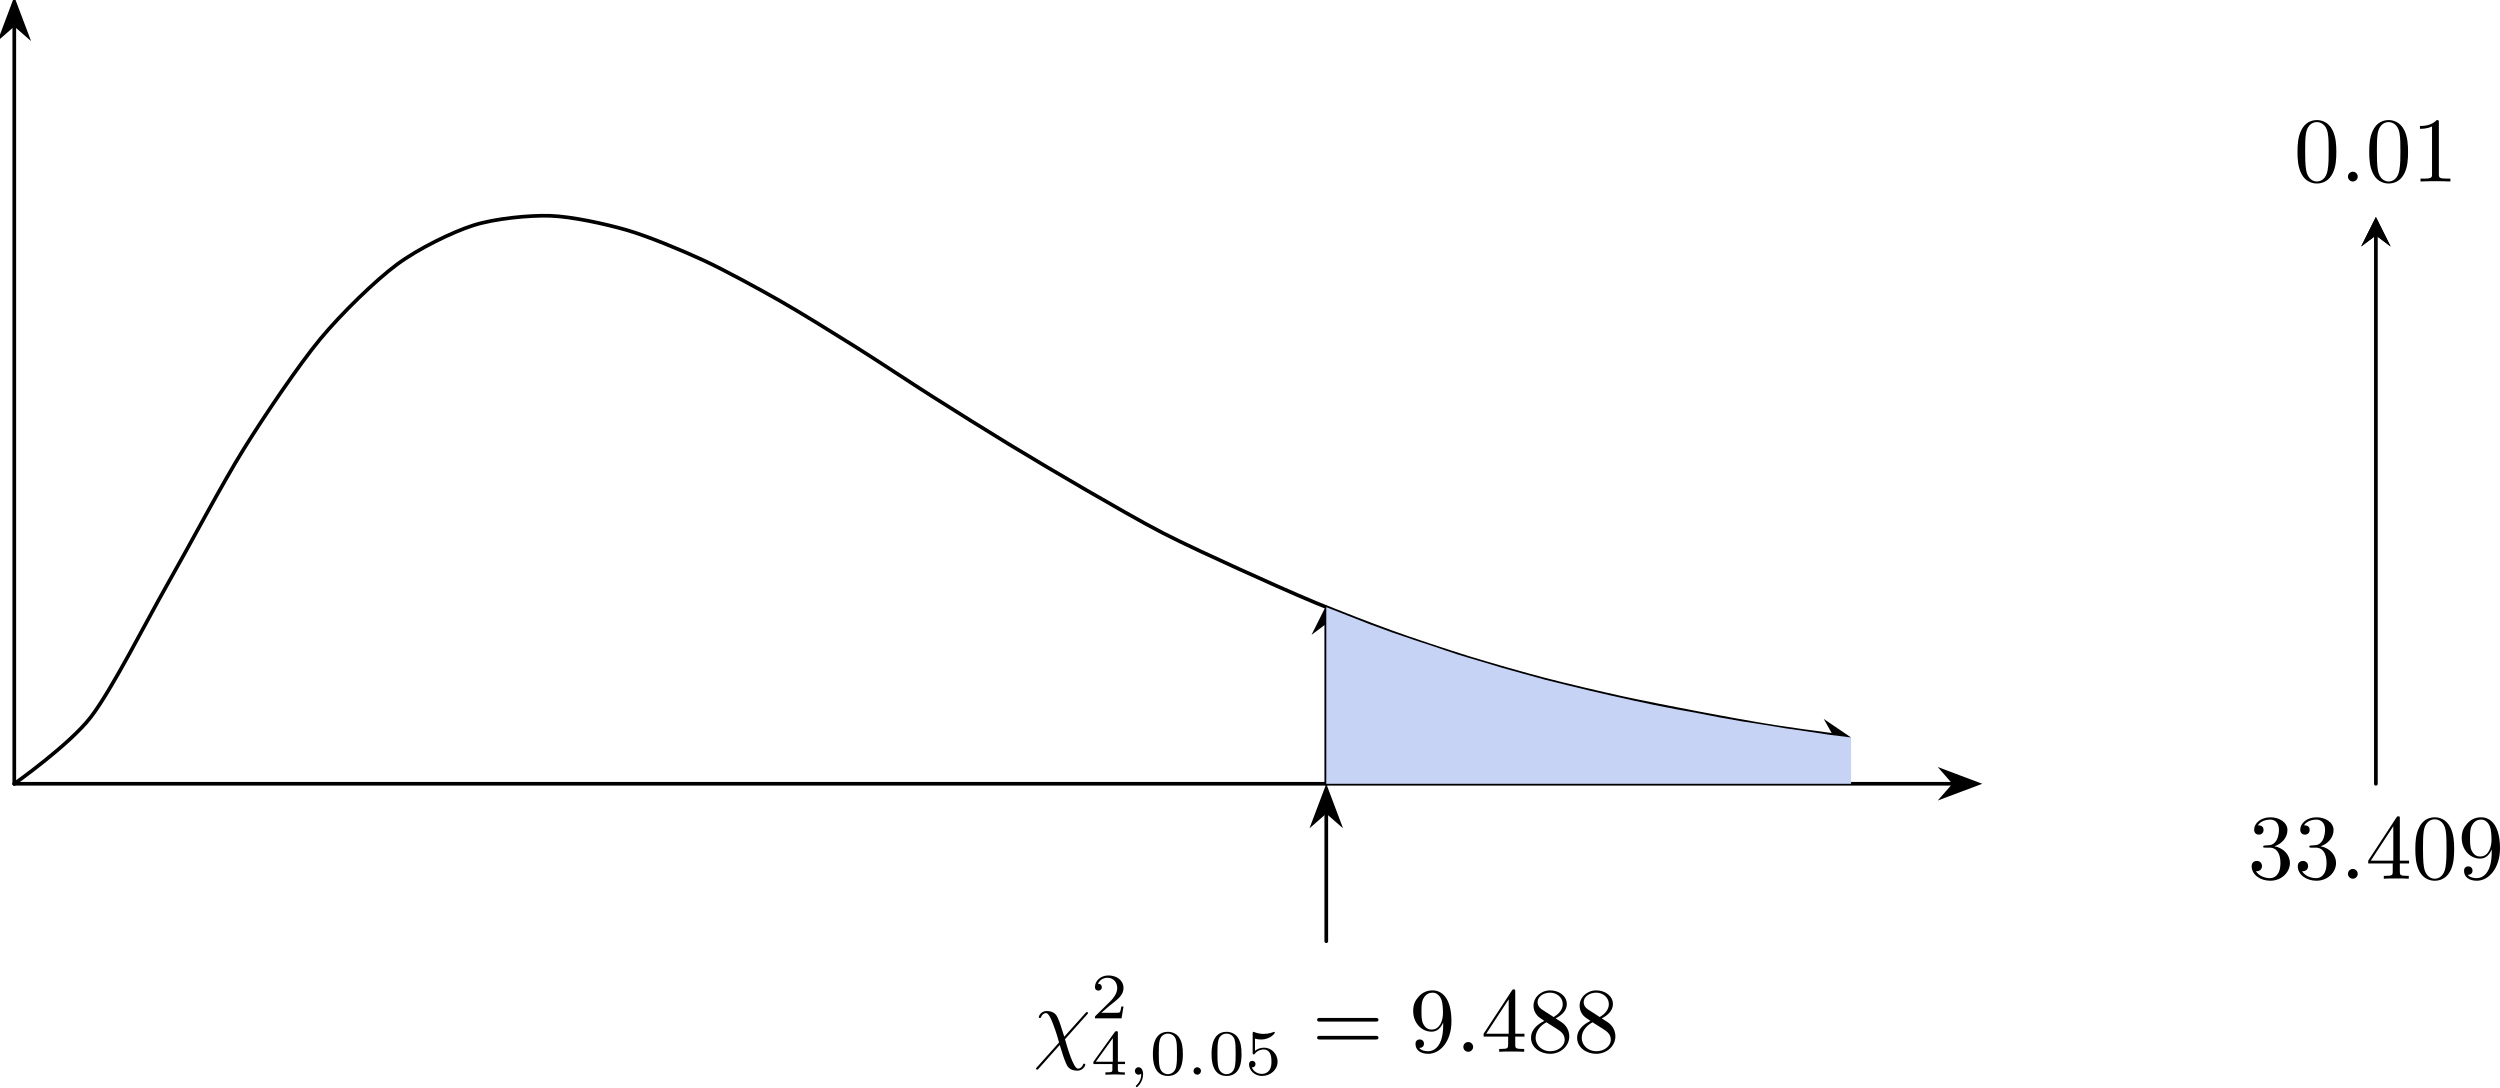
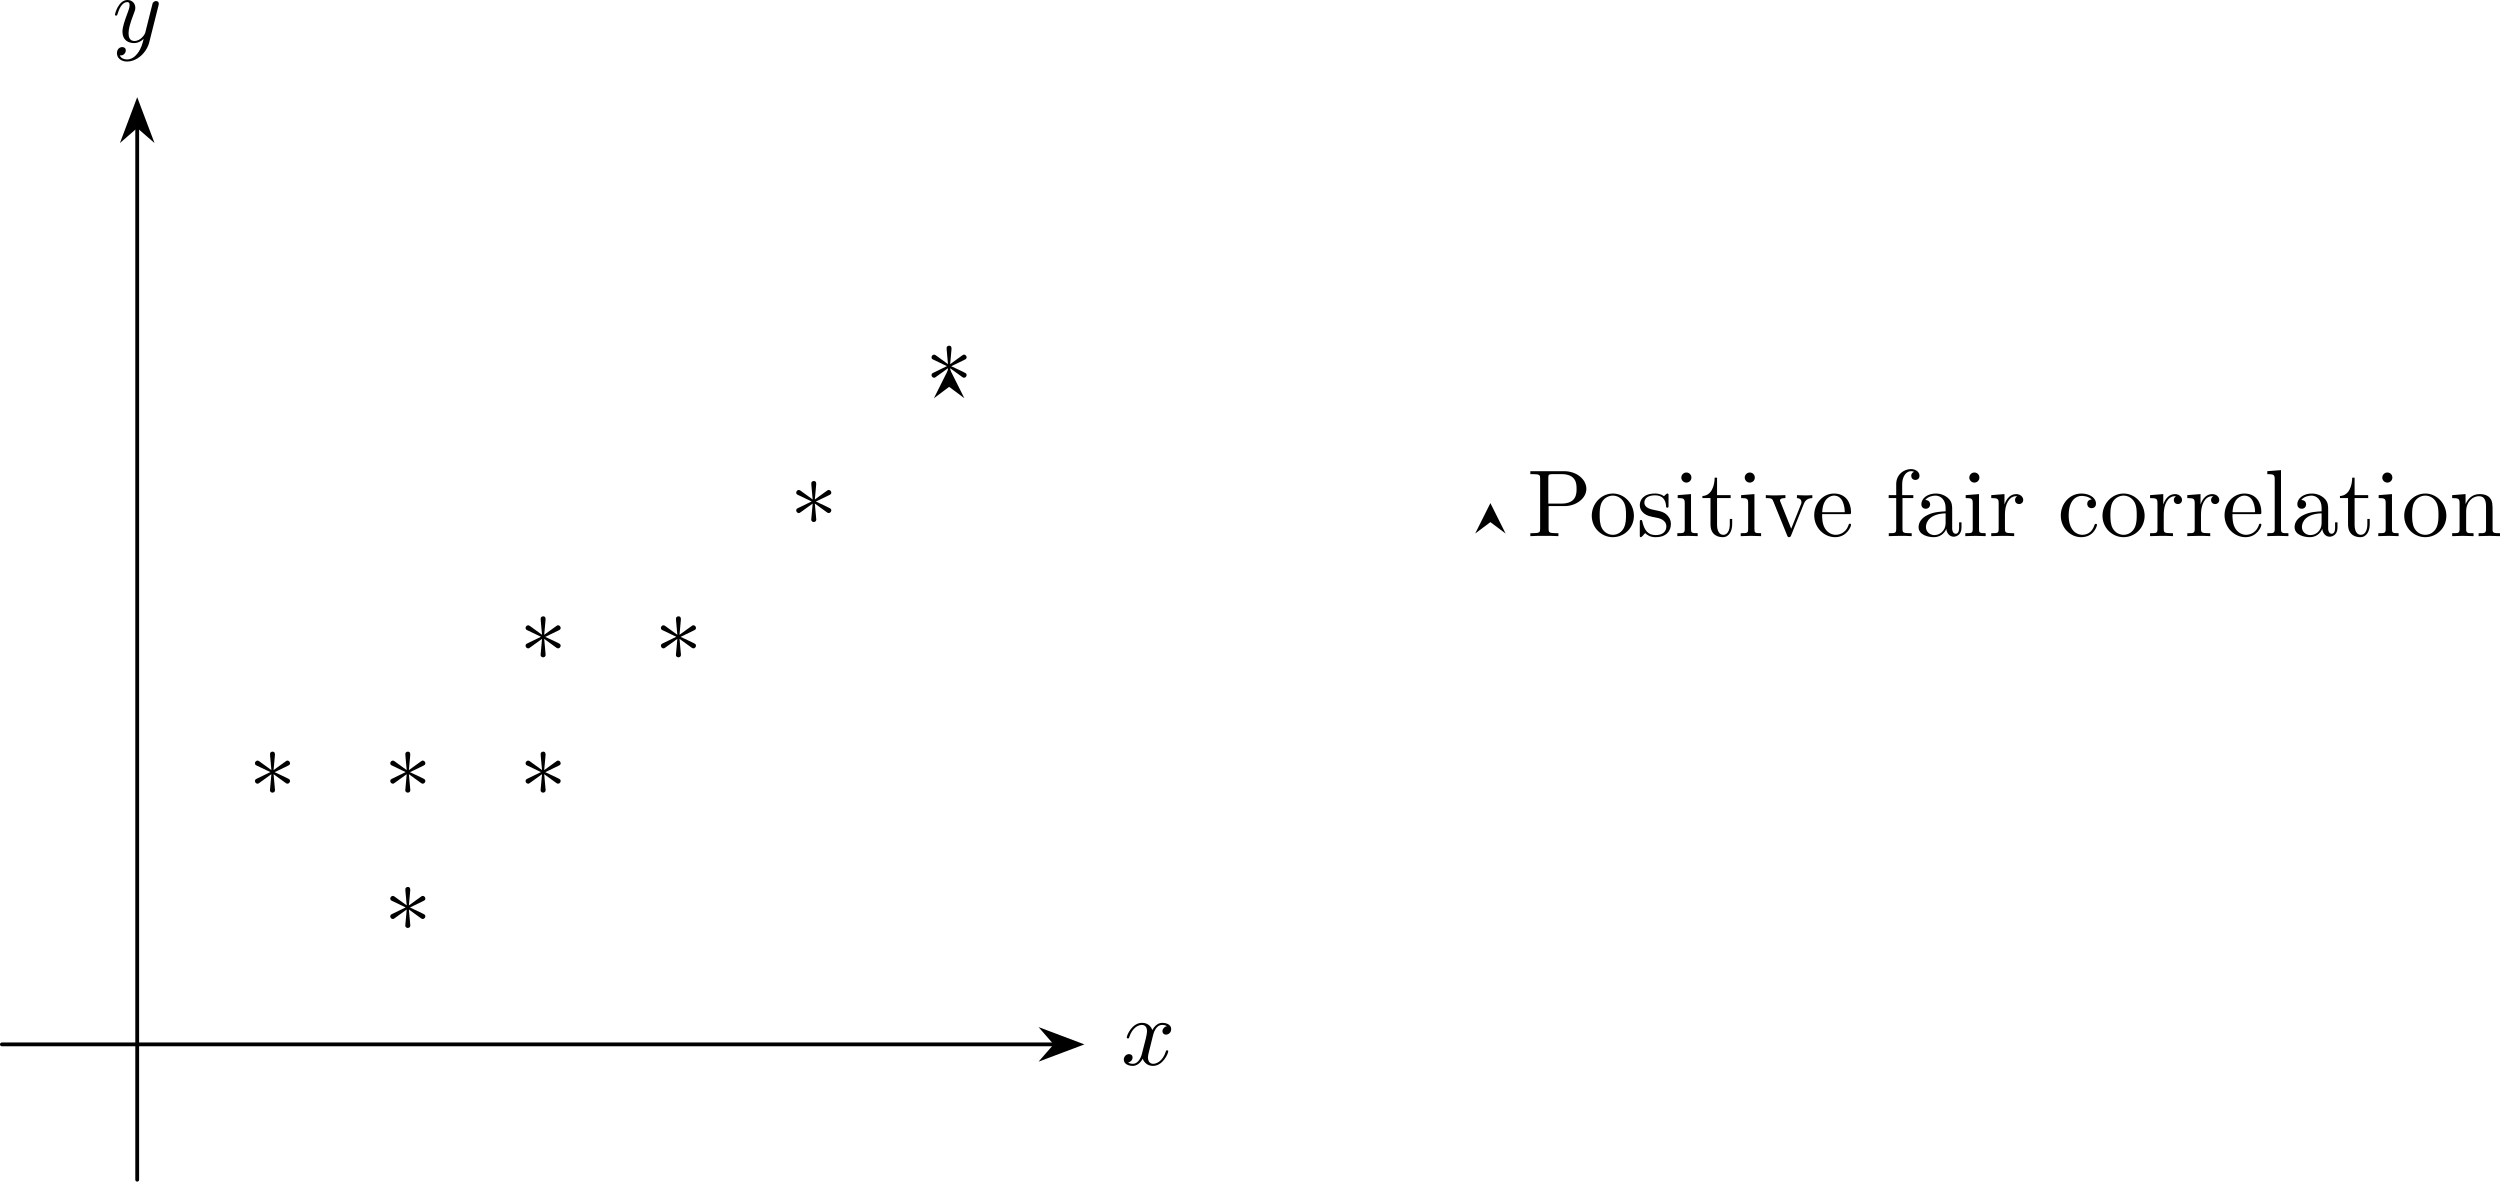
- <svg xmlns="http://www.w3.org/2000/svg" xmlns:xlink="http://www.w3.org/1999/xlink" version="1.1" width="378.102pt" height="164.419pt" viewBox=".35 17.533 378.102 164.419">
+ <svg xmlns="http://www.w3.org/2000/svg" xmlns:xlink="http://www.w3.org/1999/xlink" version="1.1" width="366.596pt" height="173.268pt" viewBox="-0 21.666 366.596 173.268">
  <defs>
-     <path id="g17-58" d="M1.583-.398C1.583-.649 1.374-.802 1.186-.802C.955-.802 .781-.614 .781-.404C.781-.153 .99 0 1.179 0C1.409 0 1.583-.188 1.583-.398Z" />
-     <path id="g17-59" d="M1.471-.112C1.471 .272 1.402 .718 .928 1.165C.9 1.193 .879 1.213 .879 1.248C.879 1.297 .934 1.346 .976 1.346C1.074 1.346 1.667 .788 1.667-.042C1.667-.474 1.499-.802 1.179-.802C.948-.802 .781-.621 .781-.404C.781-.181 .941 0 1.186 0C1.353 0 1.465-.112 1.471-.112Z" />
-     <use id="g18-46" xlink:href="#g13-46" transform="scale(.913242)" />
-     <use id="g18-48" xlink:href="#g13-48" transform="scale(.913242)" />
-     <use id="g18-49" xlink:href="#g13-49" transform="scale(.913242)" />
-     <use id="g18-51" xlink:href="#g13-51" transform="scale(.913242)" />
-     <use id="g18-52" xlink:href="#g13-52" transform="scale(.913242)" />
-     <use id="g18-56" xlink:href="#g13-56" transform="scale(.913242)" />
-     <use id="g18-57" xlink:href="#g13-57" transform="scale(.913242)" />
-     <use id="g18-61" xlink:href="#g13-61" transform="scale(.913242)" />
-     <path id="g19-48" d="M3.599-2.225C3.599-2.992 3.508-3.543 3.187-4.031C2.971-4.352 2.538-4.631 1.981-4.631C.363-4.631 .363-2.727 .363-2.225S.363 .139 1.981 .139S3.599-1.723 3.599-2.225ZM1.981-.056C1.66-.056 1.234-.244 1.095-.816C.997-1.227 .997-1.799 .997-2.315C.997-2.824 .997-3.354 1.102-3.738C1.248-4.289 1.695-4.435 1.981-4.435C2.357-4.435 2.72-4.205 2.845-3.801C2.957-3.424 2.964-2.922 2.964-2.315C2.964-1.799 2.964-1.283 2.873-.844C2.734-.209 2.26-.056 1.981-.056Z" />
-     <path id="g19-50" d="M3.522-1.269H3.285C3.264-1.116 3.194-.704 3.103-.635C3.048-.593 2.511-.593 2.413-.593H1.13C1.862-1.241 2.106-1.437 2.525-1.764C3.041-2.176 3.522-2.608 3.522-3.271C3.522-4.115 2.783-4.631 1.89-4.631C1.025-4.631 .439-4.024 .439-3.382C.439-3.027 .739-2.992 .809-2.992C.976-2.992 1.179-3.11 1.179-3.361C1.179-3.487 1.13-3.731 .767-3.731C.983-4.226 1.458-4.38 1.785-4.38C2.483-4.38 2.845-3.836 2.845-3.271C2.845-2.664 2.413-2.183 2.19-1.932L.509-.272C.439-.209 .439-.195 .439 0H3.313L3.522-1.269Z" />
-     <path id="g19-52" d="M3.689-1.144V-1.395H2.915V-4.505C2.915-4.652 2.915-4.7 2.762-4.7C2.678-4.7 2.65-4.7 2.58-4.603L.272-1.395V-1.144H2.322V-.572C2.322-.335 2.322-.251 1.757-.251H1.569V0C1.918-.014 2.364-.028 2.615-.028C2.873-.028 3.32-.014 3.668 0V-.251H3.48C2.915-.251 2.915-.335 2.915-.572V-1.144H3.689ZM2.371-3.947V-1.395H.53L2.371-3.947Z" />
-     <path id="g19-53" d="M1.081-3.891C1.437-3.801 1.646-3.801 1.757-3.801C2.678-3.801 3.222-4.428 3.222-4.533C3.222-4.61 3.173-4.631 3.138-4.631C3.124-4.631 3.11-4.631 3.082-4.61C2.915-4.547 2.545-4.407 2.029-4.407C1.834-4.407 1.465-4.421 1.011-4.596C.941-4.631 .928-4.631 .921-4.631C.83-4.631 .83-4.554 .83-4.442V-2.385C.83-2.267 .83-2.183 .941-2.183C1.004-2.183 1.011-2.197 1.081-2.28C1.381-2.664 1.806-2.72 2.05-2.72C2.469-2.72 2.657-2.385 2.692-2.329C2.817-2.099 2.859-1.834 2.859-1.43C2.859-1.22 2.859-.809 2.65-.502C2.476-.251 2.176-.084 1.834-.084C1.381-.084 .914-.335 .739-.795C1.004-.774 1.137-.948 1.137-1.137C1.137-1.437 .879-1.492 .788-1.492C.774-1.492 .439-1.492 .439-1.116C.439-.488 1.011 .139 1.848 .139C2.741 .139 3.522-.523 3.522-1.402C3.522-2.19 2.922-2.915 2.057-2.915C1.75-2.915 1.388-2.838 1.081-2.573V-3.891Z" />
-     <use id="g16-31" xlink:href="#g8-31" transform="scale(.913242)" />
-     <use id="g16-58" xlink:href="#g8-58" transform="scale(.913242)" />
-     <path id="g13-46" d="M2.095-.578C2.095-.895 1.833-1.156 1.516-1.156S.938-.895 .938-.578S1.2 0 1.516 0S2.095-.262 2.095-.578Z" />
-     <path id="g13-48" d="M5.018-3.491C5.018-4.364 4.964-5.236 4.582-6.044C4.08-7.091 3.185-7.265 2.727-7.265C2.073-7.265 1.276-6.982 .829-5.967C.48-5.215 .425-4.364 .425-3.491C.425-2.673 .469-1.691 .916-.862C1.385 .022 2.182 .24 2.716 .24C3.305 .24 4.135 .011 4.615-1.025C4.964-1.778 5.018-2.629 5.018-3.491ZM2.716 0C2.291 0 1.647-.273 1.451-1.32C1.331-1.975 1.331-2.978 1.331-3.622C1.331-4.32 1.331-5.04 1.418-5.629C1.625-6.927 2.444-7.025 2.716-7.025C3.076-7.025 3.796-6.829 4.004-5.749C4.113-5.138 4.113-4.309 4.113-3.622C4.113-2.804 4.113-2.062 3.993-1.364C3.829-.327 3.207 0 2.716 0Z" />
-     <path id="g13-49" d="M3.207-6.982C3.207-7.244 3.207-7.265 2.956-7.265C2.28-6.567 1.32-6.567 .971-6.567V-6.229C1.189-6.229 1.833-6.229 2.4-6.513V-.862C2.4-.469 2.367-.338 1.385-.338H1.036V0C1.418-.033 2.367-.033 2.804-.033S4.189-.033 4.571 0V-.338H4.222C3.24-.338 3.207-.458 3.207-.862V-6.982Z" />
-     <path id="g13-51" d="M3.164-3.84C4.058-4.135 4.691-4.898 4.691-5.76C4.691-6.655 3.731-7.265 2.684-7.265C1.582-7.265 .753-6.611 .753-5.782C.753-5.422 .993-5.215 1.309-5.215C1.647-5.215 1.865-5.455 1.865-5.771C1.865-6.316 1.353-6.316 1.189-6.316C1.527-6.851 2.247-6.993 2.64-6.993C3.087-6.993 3.687-6.753 3.687-5.771C3.687-5.64 3.665-5.007 3.382-4.527C3.055-4.004 2.684-3.971 2.411-3.96C2.324-3.949 2.062-3.927 1.985-3.927C1.898-3.916 1.822-3.905 1.822-3.796C1.822-3.676 1.898-3.676 2.084-3.676H2.564C3.458-3.676 3.862-2.935 3.862-1.865C3.862-.382 3.109-.065 2.629-.065C2.16-.065 1.342-.251 .96-.895C1.342-.84 1.68-1.08 1.68-1.495C1.68-1.887 1.385-2.105 1.069-2.105C.807-2.105 .458-1.953 .458-1.473C.458-.48 1.473 .24 2.662 .24C3.993 .24 4.985-.753 4.985-1.865C4.985-2.76 4.298-3.611 3.164-3.84Z" />
-     <path id="g13-52" d="M3.207-1.8V-.851C3.207-.458 3.185-.338 2.378-.338H2.149V0C2.596-.033 3.164-.033 3.622-.033S4.658-.033 5.105 0V-.338H4.876C4.069-.338 4.047-.458 4.047-.851V-1.8H5.138V-2.138H4.047V-7.102C4.047-7.32 4.047-7.385 3.873-7.385C3.775-7.385 3.742-7.385 3.655-7.255L.305-2.138V-1.8H3.207ZM3.273-2.138H.611L3.273-6.207V-2.138Z" />
-     <path id="g13-56" d="M1.778-4.985C1.276-5.313 1.233-5.684 1.233-5.869C1.233-6.535 1.942-6.993 2.716-6.993C3.513-6.993 4.211-6.425 4.211-5.64C4.211-5.018 3.785-4.495 3.131-4.113L1.778-4.985ZM3.371-3.949C4.156-4.353 4.691-4.92 4.691-5.64C4.691-6.644 3.72-7.265 2.727-7.265C1.636-7.265 .753-6.458 .753-5.444C.753-5.247 .775-4.756 1.233-4.244C1.353-4.113 1.756-3.84 2.029-3.655C1.396-3.338 .458-2.727 .458-1.647C.458-.491 1.571 .24 2.716 .24C3.949 .24 4.985-.665 4.985-1.833C4.985-2.225 4.865-2.716 4.451-3.175C4.244-3.404 4.069-3.513 3.371-3.949ZM2.28-3.491L3.622-2.64C3.927-2.433 4.44-2.105 4.44-1.44C4.44-.633 3.622-.065 2.727-.065C1.789-.065 1.004-.742 1.004-1.647C1.004-2.28 1.353-2.978 2.28-3.491Z" />
-     <path id="g13-57" d="M4.004-3.469V-3.12C4.004-.567 2.869-.065 2.236-.065C2.051-.065 1.462-.087 1.167-.458C1.647-.458 1.735-.775 1.735-.96C1.735-1.298 1.473-1.462 1.233-1.462C1.058-1.462 .731-1.364 .731-.938C.731-.207 1.32 .24 2.247 .24C3.655 .24 4.985-1.244 4.985-3.589C4.985-6.524 3.731-7.265 2.76-7.265C2.16-7.265 1.625-7.069 1.156-6.578C.709-6.087 .458-5.629 .458-4.811C.458-3.447 1.418-2.378 2.64-2.378C3.305-2.378 3.753-2.836 4.004-3.469ZM2.651-2.629C2.476-2.629 1.975-2.629 1.636-3.316C1.44-3.72 1.44-4.265 1.44-4.8C1.44-5.389 1.44-5.902 1.669-6.305C1.964-6.851 2.378-6.993 2.76-6.993C3.262-6.993 3.622-6.622 3.807-6.131C3.938-5.782 3.982-5.095 3.982-4.593C3.982-3.687 3.611-2.629 2.651-2.629Z" />
-     <path id="g13-61" d="M7.495-3.567C7.658-3.567 7.865-3.567 7.865-3.785S7.658-4.004 7.505-4.004H.971C.818-4.004 .611-4.004 .611-3.785S.818-3.567 .982-3.567H7.495ZM7.505-1.451C7.658-1.451 7.865-1.451 7.865-1.669S7.658-1.887 7.495-1.887H.982C.818-1.887 .611-1.887 .611-1.669S.818-1.451 .971-1.451H7.505Z" />
-     <path id="g8-31" d="M6.36-4.396C6.48-4.516 6.48-4.538 6.48-4.571C6.48-4.636 6.436-4.702 6.349-4.702C6.284-4.702 6.24-4.647 6.175-4.571L3.676-1.789C3.24-3.175 3.153-3.447 2.902-4.025C2.782-4.276 2.542-4.822 1.582-4.822C.949-4.822 .665-4.255 .665-4.102C.665-4.091 .665-3.993 .796-3.993C.895-3.993 .916-4.058 .938-4.113C1.102-4.538 1.451-4.582 1.516-4.582C1.844-4.582 2.171-3.753 2.356-3.273C2.705-2.411 3.055-1.145 3.055-1.113C3.055-1.102 3.055-1.08 2.967-.993L.458 1.811C.338 1.931 .338 1.953 .338 1.985C.338 2.051 .404 2.116 .469 2.116C.545 2.116 .6 2.04 .644 1.996L3.142-.807C3.491 .327 3.622 .753 3.884 1.364C4.025 1.691 4.265 2.236 5.236 2.236C5.869 2.236 6.164 1.669 6.164 1.527C6.164 1.473 6.142 1.407 6.033 1.407S5.913 1.451 5.88 1.56C5.782 1.822 5.509 1.996 5.302 1.996C4.745 1.996 4.004-.644 3.764-1.484L6.36-4.396Z" />
-     <path id="g8-58" d="M2.095-.578C2.095-.895 1.833-1.156 1.516-1.156S.938-.895 .938-.578S1.2 0 1.516 0S2.095-.262 2.095-.578Z" />
+     <use id="g18-80" xlink:href="#g13-80" transform="scale(.913242)" />
+     <use id="g18-97" xlink:href="#g13-97" transform="scale(.913242)" />
+     <use id="g18-99" xlink:href="#g13-99" transform="scale(.913242)" />
+     <use id="g18-101" xlink:href="#g13-101" transform="scale(.913242)" />
+     <use id="g18-102" xlink:href="#g13-102" transform="scale(.913242)" />
+     <use id="g18-105" xlink:href="#g13-105" transform="scale(.913242)" />
+     <use id="g18-108" xlink:href="#g13-108" transform="scale(.913242)" />
+     <use id="g18-110" xlink:href="#g13-110" transform="scale(.913242)" />
+     <use id="g18-111" xlink:href="#g13-111" transform="scale(.913242)" />
+     <use id="g18-114" xlink:href="#g13-114" transform="scale(.913242)" />
+     <use id="g18-115" xlink:href="#g13-115" transform="scale(.913242)" />
+     <use id="g18-116" xlink:href="#g13-116" transform="scale(.913242)" />
+     <use id="g18-118" xlink:href="#g13-118" transform="scale(.913242)" />
+     <path id="g14-3" d="M2.74-4.254C2.75-4.394 2.75-4.633 2.491-4.633C2.331-4.633 2.202-4.503 2.232-4.374V-4.244L2.371-2.7L1.096-3.626C1.006-3.676 .986-3.696 .917-3.696C.777-3.696 .648-3.557 .648-3.417C.648-3.258 .747-3.218 .847-3.168L2.262-2.491L.887-1.823C.727-1.743 .648-1.704 .648-1.554S.777-1.275 .917-1.275C.986-1.275 1.006-1.275 1.255-1.465L2.371-2.271L2.222-.598C2.222-.389 2.401-.339 2.481-.339C2.6-.339 2.75-.408 2.75-.598L2.6-2.271L3.875-1.345C3.965-1.295 3.985-1.275 4.055-1.275C4.194-1.275 4.324-1.415 4.324-1.554C4.324-1.704 4.234-1.753 4.115-1.813C3.517-2.112 3.497-2.112 2.71-2.481L4.085-3.148C4.244-3.228 4.324-3.268 4.324-3.417S4.194-3.696 4.055-3.696C3.985-3.696 3.965-3.696 3.716-3.507L2.6-2.7L2.74-4.254Z" />
+     <use id="g16-120" xlink:href="#g8-120" transform="scale(.913242)" />
+     <use id="g16-121" xlink:href="#g8-121" transform="scale(.913242)" />
+     <path id="g13-80" d="M2.476-3.447H4.32C5.629-3.447 6.807-4.331 6.807-5.422C6.807-6.491 5.727-7.451 4.233-7.451H.382V-7.113H.644C1.484-7.113 1.505-6.993 1.505-6.6V-.851C1.505-.458 1.484-.338 .644-.338H.382V0C.764-.033 1.571-.033 1.985-.033S3.218-.033 3.6 0V-.338H3.338C2.498-.338 2.476-.458 2.476-.851V-3.447ZM2.444-3.731V-6.676C2.444-7.036 2.465-7.113 2.978-7.113H3.949C5.684-7.113 5.684-5.956 5.684-5.422C5.684-4.909 5.684-3.731 3.949-3.731H2.444Z" />
+     <path id="g13-97" d="M3.633-.829C3.676-.393 3.971 .065 4.484 .065C4.713 .065 5.378-.087 5.378-.971V-1.582H5.105V-.971C5.105-.338 4.833-.273 4.713-.273C4.353-.273 4.309-.764 4.309-.818V-3C4.309-3.458 4.309-3.884 3.916-4.287C3.491-4.713 2.945-4.887 2.422-4.887C1.527-4.887 .775-4.375 .775-3.655C.775-3.327 .993-3.142 1.276-3.142C1.582-3.142 1.778-3.36 1.778-3.644C1.778-3.775 1.724-4.135 1.222-4.145C1.516-4.527 2.051-4.647 2.4-4.647C2.935-4.647 3.556-4.222 3.556-3.251V-2.847C3-2.815 2.236-2.782 1.549-2.455C.731-2.084 .458-1.516 .458-1.036C.458-.153 1.516 .12 2.204 .12C2.924 .12 3.425-.316 3.633-.829ZM3.556-2.618V-1.527C3.556-.491 2.771-.12 2.28-.12C1.745-.12 1.298-.502 1.298-1.047C1.298-1.647 1.756-2.553 3.556-2.618Z" />
+     <path id="g13-99" d="M1.276-2.378C1.276-4.156 2.171-4.615 2.749-4.615C2.847-4.615 3.535-4.604 3.916-4.211C3.469-4.178 3.404-3.851 3.404-3.709C3.404-3.425 3.6-3.207 3.905-3.207C4.189-3.207 4.407-3.393 4.407-3.72C4.407-4.462 3.578-4.887 2.738-4.887C1.375-4.887 .371-3.709 .371-2.356C.371-.96 1.451 .12 2.716 .12C4.178 .12 4.527-1.189 4.527-1.298S4.418-1.407 4.385-1.407C4.287-1.407 4.265-1.364 4.244-1.298C3.927-.284 3.218-.153 2.815-.153C2.236-.153 1.276-.622 1.276-2.378Z" />
+     <path id="g13-101" d="M1.222-2.749C1.287-4.375 2.204-4.647 2.575-4.647C3.698-4.647 3.807-3.175 3.807-2.749H1.222ZM1.211-2.52H4.255C4.495-2.52 4.527-2.52 4.527-2.749C4.527-3.829 3.938-4.887 2.575-4.887C1.309-4.887 .305-3.764 .305-2.4C.305-.938 1.451 .12 2.705 .12C4.036 .12 4.527-1.091 4.527-1.298C4.527-1.407 4.44-1.429 4.385-1.429C4.287-1.429 4.265-1.364 4.244-1.276C3.862-.153 2.88-.153 2.771-.153C2.225-.153 1.789-.48 1.538-.884C1.211-1.407 1.211-2.127 1.211-2.52Z" />
+     <path id="g13-102" d="M1.909-4.702V-5.967C1.909-6.927 2.433-7.451 2.913-7.451C2.945-7.451 3.109-7.451 3.273-7.375C3.142-7.331 2.945-7.189 2.945-6.916C2.945-6.665 3.12-6.447 3.415-6.447C3.731-6.447 3.895-6.665 3.895-6.927C3.895-7.331 3.491-7.691 2.913-7.691C2.149-7.691 1.222-7.113 1.222-5.956V-4.702H.36V-4.364H1.222V-.829C1.222-.338 1.102-.338 .371-.338V0C.796-.011 1.309-.033 1.615-.033C2.051-.033 2.564-.033 3 0V-.338H2.771C1.964-.338 1.942-.458 1.942-.851V-4.364H3.185V-4.702H1.909Z" />
+     <path id="g13-105" d="M1.931-4.822L.404-4.702V-4.364C1.113-4.364 1.211-4.298 1.211-3.764V-.829C1.211-.338 1.091-.338 .36-.338V0C.709-.011 1.298-.033 1.56-.033C1.942-.033 2.324-.011 2.695 0V-.338C1.975-.338 1.931-.393 1.931-.818V-4.822ZM1.975-6.72C1.975-7.069 1.702-7.298 1.396-7.298C1.058-7.298 .818-7.004 .818-6.72C.818-6.425 1.058-6.142 1.396-6.142C1.702-6.142 1.975-6.371 1.975-6.72Z" />
+     <path id="g13-108" d="M1.931-7.571L.36-7.451V-7.113C1.124-7.113 1.211-7.036 1.211-6.502V-.829C1.211-.338 1.091-.338 .36-.338V0C.72-.011 1.298-.033 1.571-.033S2.378-.011 2.782 0V-.338C2.051-.338 1.931-.338 1.931-.829V-7.571Z" />
+     <path id="g13-110" d="M1.2-3.753V-.829C1.2-.338 1.08-.338 .349-.338V0C.731-.011 1.287-.033 1.582-.033C1.865-.033 2.433-.011 2.804 0V-.338C2.073-.338 1.953-.338 1.953-.829V-2.836C1.953-3.971 2.727-4.582 3.425-4.582C4.113-4.582 4.233-3.993 4.233-3.371V-.829C4.233-.338 4.113-.338 3.382-.338V0C3.764-.011 4.32-.033 4.615-.033C4.898-.033 5.465-.011 5.836 0V-.338C5.269-.338 4.996-.338 4.985-.665V-2.749C4.985-3.687 4.985-4.025 4.647-4.418C4.495-4.604 4.135-4.822 3.502-4.822C2.705-4.822 2.193-4.353 1.887-3.676V-4.822L.349-4.702V-4.364C1.113-4.364 1.2-4.287 1.2-3.753Z" />
+     <path id="g13-111" d="M5.138-2.335C5.138-3.731 4.047-4.887 2.727-4.887C1.364-4.887 .305-3.698 .305-2.335C.305-.927 1.44 .12 2.716 .12C4.036 .12 5.138-.949 5.138-2.335ZM2.727-.153C2.258-.153 1.778-.382 1.484-.884C1.211-1.364 1.211-2.029 1.211-2.422C1.211-2.847 1.211-3.436 1.473-3.916C1.767-4.418 2.28-4.647 2.716-4.647C3.196-4.647 3.665-4.407 3.949-3.938S4.233-2.836 4.233-2.422C4.233-2.029 4.233-1.44 3.993-.96C3.753-.469 3.273-.153 2.727-.153Z" />
+     <path id="g13-114" d="M1.822-3.622V-4.822L.305-4.702V-4.364C1.069-4.364 1.156-4.287 1.156-3.753V-.829C1.156-.338 1.036-.338 .305-.338V0C.731-.011 1.244-.033 1.549-.033C1.985-.033 2.498-.033 2.935 0V-.338H2.705C1.898-.338 1.876-.458 1.876-.851V-2.531C1.876-3.611 2.335-4.582 3.164-4.582C3.24-4.582 3.262-4.582 3.284-4.571C3.251-4.56 3.033-4.429 3.033-4.145C3.033-3.84 3.262-3.676 3.502-3.676C3.698-3.676 3.971-3.807 3.971-4.156S3.633-4.822 3.164-4.822C2.367-4.822 1.975-4.091 1.822-3.622Z" />
+     <path id="g13-115" d="M2.269-2.116C2.509-2.073 3.404-1.898 3.404-1.113C3.404-.556 3.022-.12 2.171-.12C1.255-.12 .862-.742 .655-1.669C.622-1.811 .611-1.855 .502-1.855C.36-1.855 .36-1.778 .36-1.582V-.142C.36 .044 .36 .12 .48 .12C.535 .12 .545 .109 .753-.098C.775-.12 .775-.142 .971-.349C1.451 .109 1.942 .12 2.171 .12C3.425 .12 3.927-.611 3.927-1.396C3.927-1.975 3.6-2.302 3.469-2.433C3.109-2.782 2.684-2.869 2.225-2.956C1.615-3.076 .884-3.218 .884-3.851C.884-4.233 1.167-4.68 2.105-4.68C3.305-4.68 3.36-3.698 3.382-3.36C3.393-3.262 3.491-3.262 3.513-3.262C3.655-3.262 3.655-3.316 3.655-3.524V-4.625C3.655-4.811 3.655-4.887 3.535-4.887C3.48-4.887 3.458-4.887 3.316-4.756C3.284-4.713 3.175-4.615 3.131-4.582C2.716-4.887 2.269-4.887 2.105-4.887C.775-4.887 .36-4.156 .36-3.545C.36-3.164 .535-2.858 .829-2.618C1.178-2.335 1.484-2.269 2.269-2.116Z" />
+     <path id="g13-116" d="M1.887-4.364H3.447V-4.702H1.887V-6.709H1.615C1.604-5.815 1.276-4.647 .207-4.604V-4.364H1.135V-1.353C1.135-.011 2.149 .12 2.542 .12C3.316 .12 3.622-.655 3.622-1.353V-1.975H3.349V-1.375C3.349-.567 3.022-.153 2.618-.153C1.887-.153 1.887-1.145 1.887-1.331V-4.364Z" />
+     <path id="g13-118" d="M4.538-3.633C4.636-3.884 4.822-4.353 5.542-4.364V-4.702C5.291-4.68 4.975-4.669 4.724-4.669C4.462-4.669 3.96-4.691 3.775-4.702V-4.364C4.178-4.353 4.298-4.102 4.298-3.895C4.298-3.796 4.276-3.753 4.233-3.633L3.12-.851L1.898-3.895C1.833-4.036 1.833-4.058 1.833-4.08C1.833-4.364 2.258-4.364 2.455-4.364V-4.702C2.127-4.691 1.516-4.669 1.265-4.669C.971-4.669 .535-4.68 .207-4.702V-4.364C.895-4.364 .938-4.298 1.08-3.96L2.651-.087C2.716 .065 2.738 .12 2.88 .12S3.065 .022 3.109-.087L4.538-3.633Z" />
+     <path id="g8-120" d="M3.644-3.295C3.709-3.578 3.96-4.582 4.724-4.582C4.778-4.582 5.04-4.582 5.269-4.44C4.964-4.385 4.745-4.113 4.745-3.851C4.745-3.676 4.865-3.469 5.16-3.469C5.4-3.469 5.749-3.665 5.749-4.102C5.749-4.669 5.105-4.822 4.735-4.822C4.102-4.822 3.72-4.244 3.589-3.993C3.316-4.713 2.727-4.822 2.411-4.822C1.276-4.822 .655-3.415 .655-3.142C.655-3.033 .764-3.033 .785-3.033C.873-3.033 .905-3.055 .927-3.153C1.298-4.309 2.018-4.582 2.389-4.582C2.596-4.582 2.978-4.484 2.978-3.851C2.978-3.513 2.793-2.782 2.389-1.255C2.215-.578 1.833-.12 1.353-.12C1.287-.12 1.036-.12 .807-.262C1.08-.316 1.32-.545 1.32-.851C1.32-1.145 1.08-1.233 .916-1.233C.589-1.233 .316-.949 .316-.6C.316-.098 .862 .12 1.342 .12C2.062 .12 2.455-.644 2.487-.709C2.618-.305 3.011 .12 3.665 .12C4.789 .12 5.411-1.287 5.411-1.56C5.411-1.669 5.313-1.669 5.28-1.669C5.182-1.669 5.16-1.625 5.138-1.549C4.778-.382 4.036-.12 3.687-.12C3.262-.12 3.087-.469 3.087-.84C3.087-1.08 3.153-1.32 3.273-1.8L3.644-3.295Z" />
+     <path id="g8-121" d="M5.302-4.156C5.345-4.309 5.345-4.331 5.345-4.407C5.345-4.604 5.193-4.702 5.029-4.702C4.92-4.702 4.745-4.636 4.647-4.473C4.625-4.418 4.538-4.08 4.495-3.884C4.418-3.6 4.342-3.305 4.276-3.011L3.785-1.047C3.742-.884 3.273-.12 2.553-.12C1.996-.12 1.876-.6 1.876-1.004C1.876-1.505 2.062-2.182 2.433-3.142C2.607-3.589 2.651-3.709 2.651-3.927C2.651-4.418 2.302-4.822 1.756-4.822C.72-4.822 .316-3.24 .316-3.142C.316-3.033 .425-3.033 .447-3.033C.556-3.033 .567-3.055 .622-3.229C.916-4.255 1.353-4.582 1.724-4.582C1.811-4.582 1.996-4.582 1.996-4.233C1.996-3.96 1.887-3.676 1.811-3.469C1.375-2.313 1.178-1.691 1.178-1.178C1.178-.207 1.865 .12 2.509 .12C2.935 .12 3.305-.065 3.611-.371C3.469 .196 3.338 .731 2.902 1.309C2.618 1.68 2.204 1.996 1.702 1.996C1.549 1.996 1.058 1.964 .873 1.538C1.047 1.538 1.189 1.538 1.342 1.407C1.451 1.309 1.56 1.167 1.56 .96C1.56 .622 1.265 .578 1.156 .578C.905 .578 .545 .753 .545 1.287C.545 1.833 1.025 2.236 1.702 2.236C2.825 2.236 3.949 1.244 4.255 .011L5.302-4.156Z" />
  </defs>
  <g id="page1" transform="matrix(1.4 0 0 1.4 0 0)">
-     <path d="M1.793 97.195H211.332" stroke="#000" fill="none" stroke-width=".399" stroke-linecap="round" stroke-linejoin="round" />
-     <path d="M213.828 97.195L210.254 95.848L211.429 97.195L210.254 98.539Z" />
-     <path d="M213.828 97.195L210.254 95.848L211.429 97.195L210.254 98.539Z" stroke="#000" fill="none" stroke-width=".399" stroke-miterlimit="10" stroke-linecap="round" />
-     <path d="M1.793 97.195V15.219" stroke="#000" fill="none" stroke-width=".399" stroke-miterlimit="10" stroke-linecap="round" stroke-linejoin="round" />
-     <path d="M1.793 12.723L.449 16.293L1.793 15.117L3.141 16.293Z" />
-     <path d="M1.793 12.723L.449 16.293L1.793 15.117L3.141 16.293Z" stroke="#000" fill="none" stroke-width=".399" stroke-miterlimit="10" stroke-linecap="round" />
-     <path d="M1.793 97.195C1.793 97.195 7.766 92.973 10.062 89.988C12.355 87 16.035 79.684 18.328 75.66C20.621 71.641 24.301 64.684 26.598 61.004C28.891 57.32 32.57 51.887 34.863 49.125C37.16 46.363 40.836 42.793 43.133 41.094C45.426 39.391 49.105 37.594 51.398 36.863C53.695 36.137 57.375 35.766 59.668 35.836S65.641 36.707 67.934 37.371C70.23 38.035 73.91 39.566 76.203 40.625C78.496 41.684 82.176 43.699 84.473 45.004C86.766 46.309 90.445 48.598 92.738 50.035C95.031 51.477 98.711 53.922 101.008 55.379C103.301 56.836 106.98 59.137 109.273 60.531C111.566 61.926 115.246 64.109 117.543 65.434C119.836 66.758 123.515 68.887 125.808 70.07C128.105 71.258 131.781 72.938 134.078 73.984C136.371 75.031 140.051 76.676 142.343 77.629C144.64 78.578 148.32 80.012 150.613 80.836C152.906 81.664 156.586 82.883 158.879 83.594C161.176 84.301 164.855 85.352 167.148 85.949C169.441 86.547 173.121 87.41 175.414 87.914C177.711 88.414 181.39 89.137 183.683 89.57C185.976 90.008 189.656 90.68 191.953 91.043C193.422 91.277 196.398 91.684 198.351 91.945" stroke="#000" fill="none" stroke-width=".399" stroke-miterlimit="10" stroke-linecap="round" stroke-linejoin="round" />
-     <path d="M200.218 92.191L197.269 90.191L198.246 91.93L196.847 93.348" />
-     <path d="M143.527 97.195V79.91" stroke="#000" fill="none" stroke-width=".399" stroke-miterlimit="10" stroke-linecap="round" stroke-linejoin="round" />
-     <path d="M143.527 77.918L141.933 81.105L143.527 79.91L145.121 81.105" />
-     <path d="M143.527 78.117C143.527 78.117 145.234 78.785 145.89 79.043C146.543 79.301 147.597 79.719 148.25 79.969C148.906 80.215 149.957 80.606 150.613 80.836C151.269 81.07 152.32 81.422 152.976 81.641C153.633 81.863 154.683 82.203 155.336 82.422C155.992 82.641 157.043 83.012 157.699 83.219C158.355 83.43 159.406 83.731 160.062 83.926S161.769 84.449 162.426 84.637C163.078 84.828 164.129 85.113 164.785 85.297C165.441 85.477 166.492 85.777 167.148 85.949S168.855 86.375 169.511 86.535C170.164 86.695 171.218 86.949 171.871 87.106C172.527 87.258 173.578 87.504 174.234 87.652C174.89 87.805 175.941 88.039 176.597 88.18C177.254 88.324 178.304 88.543 178.957 88.68C179.613 88.812 180.664 89.02 181.32 89.145S183.027 89.449 183.683 89.57C184.34 89.695 185.39 89.91 186.043 90.031C186.699 90.152 187.75 90.336 188.406 90.445C189.062 90.555 190.113 90.707 190.769 90.812C191.426 90.918 192.476 91.102 193.133 91.203C193.785 91.305 194.836 91.441 195.492 91.539S197.199 91.805 197.855 91.898C198.511 91.988 200.218 92.191 200.218 92.191L200.222 94.645V97.195H143.527V87.555Z" fill="#c7d3f5" />
-     <path d="M143.527 114.203V100.258" stroke="#000" fill="none" stroke-width=".399" stroke-miterlimit="10" stroke-linecap="round" stroke-linejoin="round" />
-     <path d="M143.527 97.762L142.179 101.332L143.527 100.156L144.871 101.332Z" />
-     <path d="M143.527 97.762L142.179 101.332L143.527 100.156L144.871 101.332Z" stroke="#000" fill="none" stroke-width=".399" stroke-miterlimit="10" stroke-linecap="round" />
-     <path d="M256.915 35.965L255.321 39.152L256.915 37.957L258.508 39.152" />
-     <g transform="matrix(1 0 0 1 110.0707 28.9532)">
-       <use x="1.793" y="97.194" xlink:href="#g16-31" />
-       <use x="8.027" y="93.578" xlink:href="#g19-50" />
-       <use x="8.027" y="99.667" xlink:href="#g19-52" />
-       <use x="11.998" y="99.667" xlink:href="#g17-59" />
-       <use x="14.364" y="99.667" xlink:href="#g19-48" />
-       <use x="18.335" y="99.667" xlink:href="#g17-58" />
-       <use x="20.702" y="99.667" xlink:href="#g19-48" />
-       <use x="24.673" y="99.667" xlink:href="#g19-53" />
-       <use x="31.909" y="97.194" xlink:href="#g18-61" />
-       <use x="42.426" y="97.194" xlink:href="#g18-57" />
-       <use x="47.407" y="97.194" xlink:href="#g16-58" />
-       <use x="50.174" y="97.194" xlink:href="#g18-52" />
-       <use x="55.156" y="97.194" xlink:href="#g18-56" />
-       <use x="60.137" y="97.194" xlink:href="#g18-56" />
+     <path d="M.199 124.867H110.523" stroke="#000" fill="none" stroke-width=".399" stroke-linecap="round" stroke-linejoin="round" />
+     <path d="M113.019 124.867L109.449 123.52L110.621 124.867L109.449 126.211Z" />
+     <path d="M113.019 124.867L109.449 123.52L110.621 124.867L109.449 126.211Z" stroke="#000" fill="none" stroke-width=".399" stroke-miterlimit="10" stroke-linecap="round" />
+     <g transform="matrix(1 0 0 1 103.0495 2.145)">
+       <use x="14.372" y="124.866" xlink:href="#g16-120" />
    </g>
-     <g transform="matrix(1 0 0 1 241.2837 10.2562)">
-       <use x="1.793" y="97.194" xlink:href="#g18-51" />
-       <use x="6.775" y="97.194" xlink:href="#g18-51" />
-       <use x="11.756" y="97.194" xlink:href="#g18-46" />
-       <use x="14.523" y="97.194" xlink:href="#g18-52" />
-       <use x="19.505" y="97.194" xlink:href="#g18-48" />
-       <use x="24.486" y="97.194" xlink:href="#g18-57" />
+     <path d="M14.371 139.039V28.715" stroke="#000" fill="none" stroke-width=".399" stroke-miterlimit="10" stroke-linecap="round" stroke-linejoin="round" />
+     <path d="M14.371 26.219L13.027 29.789L14.371 28.617L15.719 29.789Z" />
+     <path d="M14.371 26.219L13.027 29.789L14.371 28.617L15.719 29.789Z" stroke="#000" fill="none" stroke-width=".399" stroke-miterlimit="10" stroke-linecap="round" />
+     <g transform="matrix(1 0 0 1 -2.621 -104.9863)">
+       <use x="14.372" y="124.866" xlink:href="#g16-121" />
    </g>
-     <g transform="matrix(1 0 0 1 246.2657 -65.0645)">
-       <use x="1.793" y="97.194" xlink:href="#g18-48" />
-       <use x="6.775" y="97.194" xlink:href="#g18-46" />
-       <use x="9.542" y="97.194" xlink:href="#g18-48" />
-       <use x="14.523" y="97.194" xlink:href="#g18-49" />
+     <path d="M99.414 54L97.82 57.187L99.414 55.992L101.008 57.187" />
+     <g transform="matrix(1 0 0 1 11.6827 -26.0291)">
+       <use x="14.372" y="124.866" xlink:href="#g14-3" />
    </g>
-     <path d="M256.914 97.195V37.957" stroke="#000" fill="none" stroke-width=".399" stroke-miterlimit="10" stroke-linecap="round" stroke-linejoin="round" />
-     <path d="M256.915 35.965L255.321 39.152L256.915 37.957L258.508 39.152" />
+     <g transform="matrix(1 0 0 1 25.8561 -26.0291)">
+       <use x="14.372" y="124.866" xlink:href="#g14-3" />
+     </g>
+     <g transform="matrix(1 0 0 1 40.0295 -40.2025)">
+       <use x="14.372" y="124.866" xlink:href="#g14-3" />
+     </g>
+     <g transform="matrix(1 0 0 1 25.8561 -11.856)">
+       <use x="14.372" y="124.866" xlink:href="#g14-3" />
+     </g>
+     <g transform="matrix(1 0 0 1 40.0295 -26.0291)">
+       <use x="14.372" y="124.866" xlink:href="#g14-3" />
+     </g>
+     <g transform="matrix(1 0 0 1 54.2029 -40.2025)">
+       <use x="14.372" y="124.866" xlink:href="#g14-3" />
+     </g>
+     <g transform="matrix(1 0 0 1 68.3763 -54.3759)">
+       <use x="14.372" y="124.866" xlink:href="#g14-3" />
+     </g>
+     <g transform="matrix(1 0 0 1 82.5497 -68.5493)">
+       <use x="14.372" y="124.866" xlink:href="#g14-3" />
+     </g>
+     <path d="M156.106 68.172L154.512 71.359L156.106 70.164L157.7 71.359" />
+     <g transform="matrix(1 0 0 1 145.5695 -53.2343)">
+       <use x="14.372" y="124.866" xlink:href="#g18-80" />
+       <use x="20.876" y="124.866" xlink:href="#g18-111" />
+       <use x="25.857" y="124.866" xlink:href="#g18-115" />
+       <use x="29.787" y="124.866" xlink:href="#g18-105" />
+       <use x="32.554" y="124.866" xlink:href="#g18-116" />
+       <use x="36.429" y="124.866" xlink:href="#g18-105" />
+       <use x="39.196" y="124.866" xlink:href="#g18-118" />
+       <use x="44.177" y="124.866" xlink:href="#g18-101" />
+       <use x="51.926" y="124.866" xlink:href="#g18-102" />
+       <use x="54.97" y="124.866" xlink:href="#g18-97" />
+       <use x="59.952" y="124.866" xlink:href="#g18-105" />
+       <use x="62.719" y="124.866" xlink:href="#g18-114" />
+       <use x="69.942" y="124.866" xlink:href="#g18-99" />
+       <use x="74.37" y="124.866" xlink:href="#g18-111" />
+       <use x="79.351" y="124.866" xlink:href="#g18-114" />
+       <use x="83.253" y="124.866" xlink:href="#g18-114" />
+       <use x="87.155" y="124.866" xlink:href="#g18-101" />
+       <use x="91.583" y="124.866" xlink:href="#g18-108" />
+       <use x="94.351" y="124.866" xlink:href="#g18-97" />
+       <use x="99.332" y="124.866" xlink:href="#g18-116" />
+       <use x="103.206" y="124.866" xlink:href="#g18-105" />
+       <use x="105.974" y="124.866" xlink:href="#g18-111" />
+       <use x="110.955" y="124.866" xlink:href="#g18-110" />
+     </g>
  </g>
</svg>
